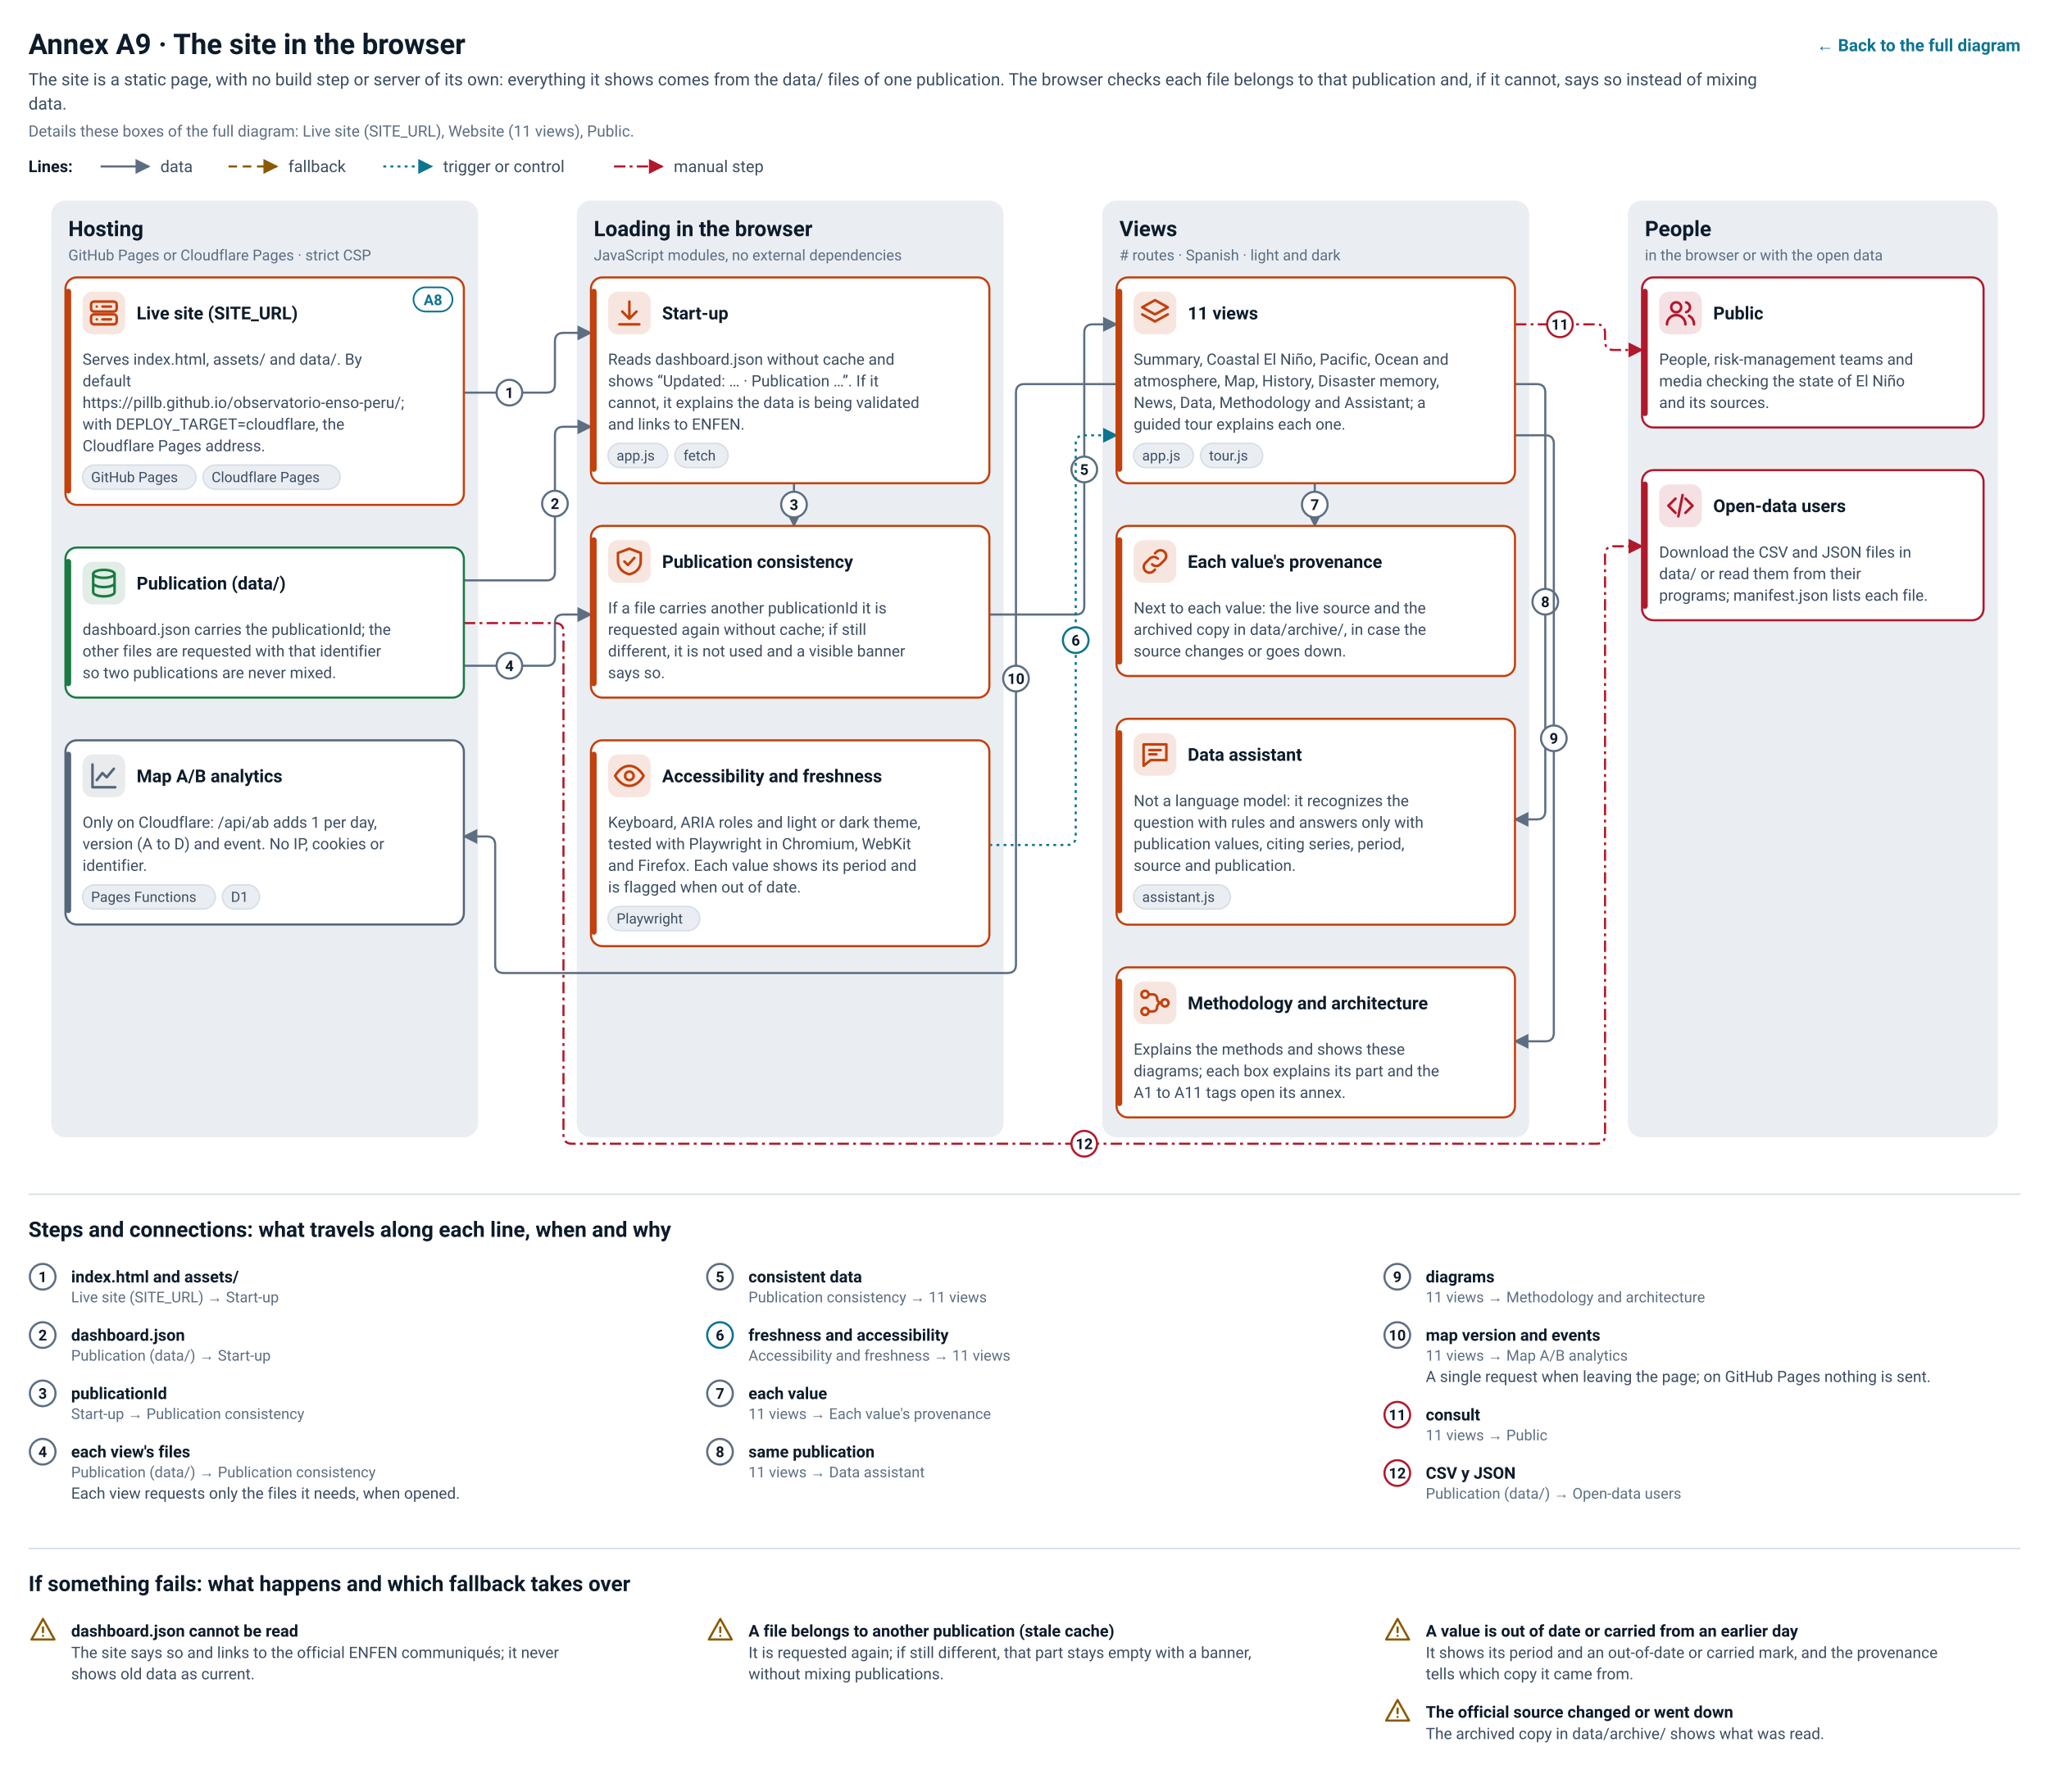
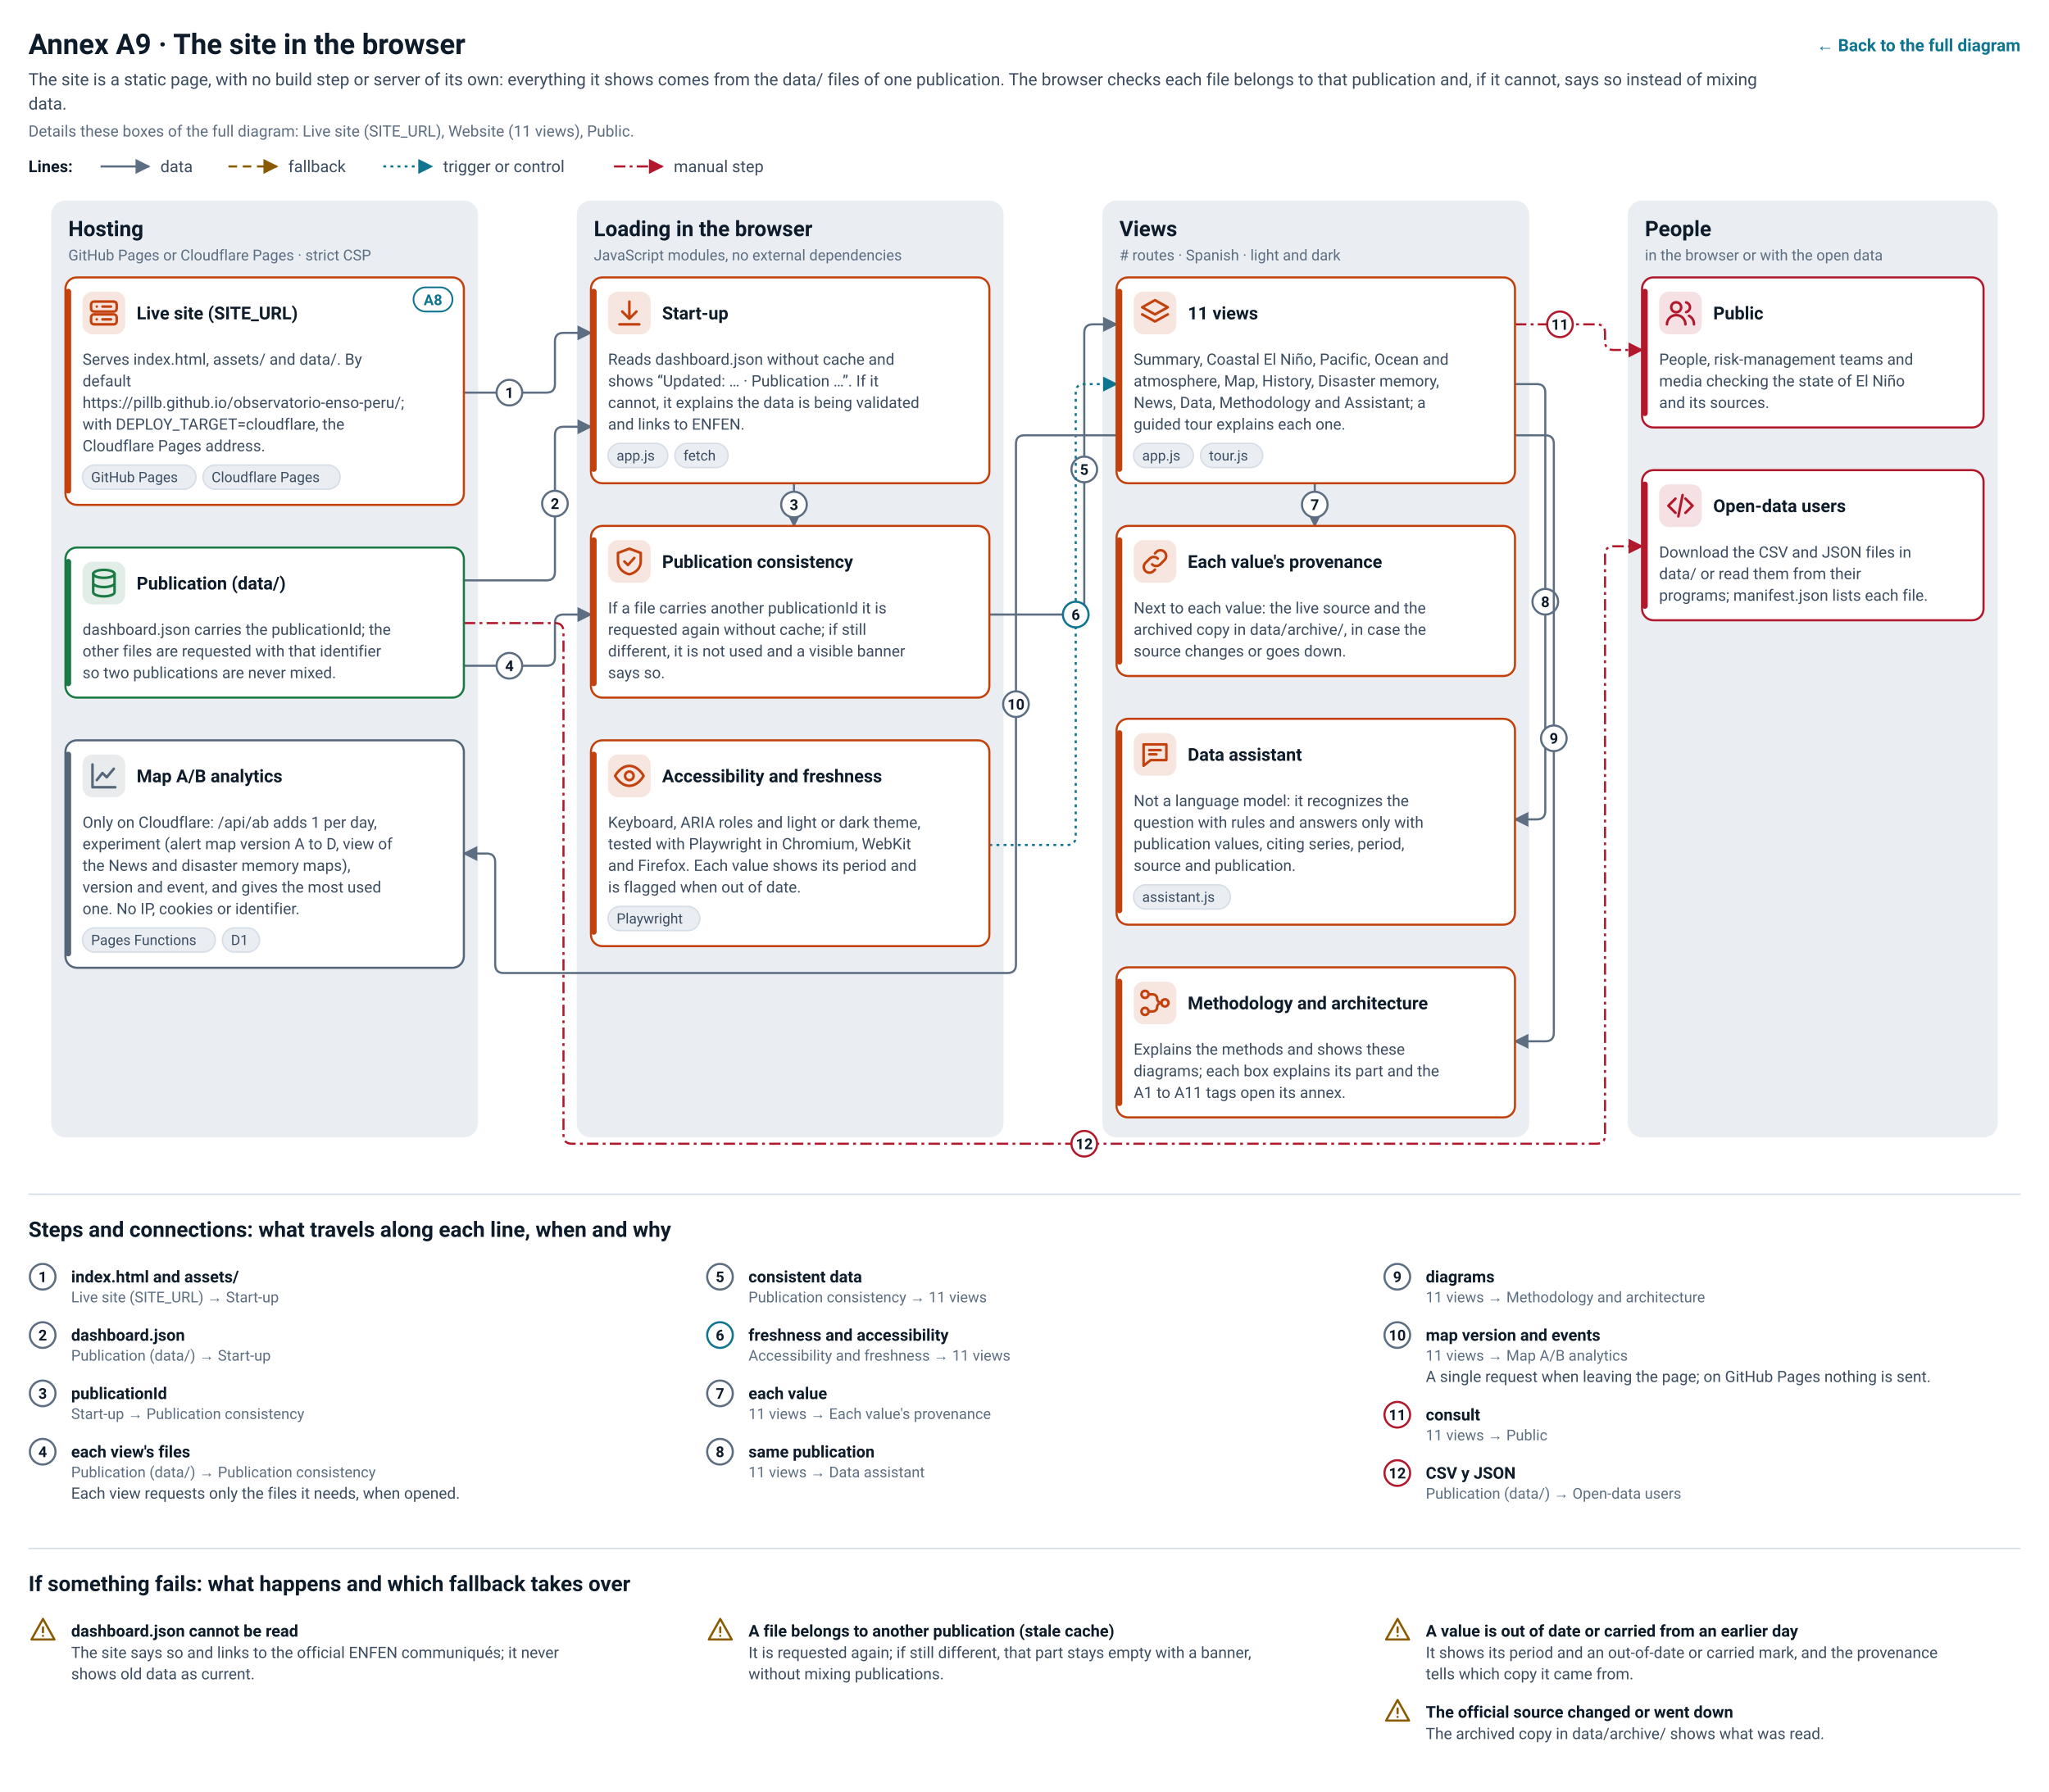
<svg xmlns="http://www.w3.org/2000/svg" viewBox="0 0 1440 1259.5" role="img" aria-labelledby="a9-t a9-d" font-family="system-ui, -apple-system, 'Segoe UI', Roboto, Arial, sans-serif">
  <style>
    .ar-node { stroke-width: 1.5; }
    .ar-h { font-weight: 700; }
    .ar-big, .ar-t, .ar-step-n { font-weight: 700; }
    .ar-halo { stroke-width: 5px; stroke-linejoin: round; paint-order: stroke; }
    .ar-badge { stroke-width: 1.5; }
    .ar-rule { stroke-width: 1; }
    .ar-e { fill: none; stroke-width: 1.5; }
    .ar-edge:hover .ar-e, .ar-edge:focus .ar-e { stroke-width: 3; }
    .ar-node-g:hover .ar-node { stroke-width: 3; }
    .ar-tile { fill-opacity: 0.13; }
    .ar-icon, .ar-warn { fill: none; stroke-width: 1.8; stroke-linecap: round; stroke-linejoin: round; }
    .ar-chip { stroke-width: 1; }
    .ar-tag { stroke-width: 1.2; }
    .ar-tag-t, .ar-link { font-weight: 700; }
    .ar-annex { cursor: pointer; }
    .ar-annex:hover .ar-tag, .ar-annex:focus .ar-tag { stroke-width: 2.4; }
    .ar-bg { fill: var(--bg-elev, #ffffff); }
    .ar-col { fill: var(--bg-sunk, #eaeef3); }
    .ar-node { fill: var(--bg-elev, #ffffff); }
    .ar-h, .ar-big, .ar-t { fill: var(--fg, #0d1b2a); }
    .ar-s { fill: var(--fg-2, #3c4d61); }
    .ar-m { fill: var(--fg-3, #5d6e82); }
    .ar-halo { stroke: var(--bg-elev, #ffffff); }
    .ar-badge { fill: var(--bg-elev, #ffffff); }
    .ar-step { fill: var(--brand, #0b4f71); }
    .ar-step-n { fill: var(--bg-elev, #ffffff); }
    .ar-rule { stroke: var(--line, #d5dde7); }
    .ar-chip { fill: var(--bg-sunk, #eaeef3); stroke: var(--line, #d5dde7); }
    .ar-chip-t { fill: var(--fg-2, #3c4d61); }
    .ar-tag { fill: var(--bg-elev, #ffffff); stroke: var(--brand-2, #0e7490); }
    .ar-tag-t, .ar-link { fill: var(--brand-2, #0e7490); }
    .ar-warn { stroke: var(--watch, #8a5a00); }
    .ar-g-sources { stroke: var(--cool, #2166ac); }
    .ar-f-sources { fill: var(--cool, #2166ac); }
    .ar-g-channels { stroke: var(--s2, #0f766e); }
    .ar-f-channels { fill: var(--s2, #0f766e); }
    .ar-g-stores { stroke: var(--watch, #8a5a00); }
    .ar-f-stores { fill: var(--watch, #8a5a00); }
    .ar-g-pipeline { stroke: var(--brand, #0b4f71); }
    .ar-f-pipeline { fill: var(--brand, #0b4f71); }
    .ar-g-publication { stroke: var(--ok, #1b7a43); }
    .ar-f-publication { fill: var(--ok, #1b7a43); }
    .ar-g-site { stroke: var(--s1, #c2410c); }
    .ar-f-site { fill: var(--s1, #c2410c); }
    .ar-g-operations { stroke: var(--na, #55657a); }
    .ar-f-operations { fill: var(--na, #55657a); }
    .ar-g-people { stroke: var(--warm, #b2182b); }
    .ar-f-people { fill: var(--warm, #b2182b); }
    .ar-e-data { stroke: var(--fg-3, #5d6e82); }
    .ar-k-data { fill: var(--fg-3, #5d6e82); }
    .ar-e-fallback { stroke: var(--watch, #8a5a00); }
    .ar-k-fallback { fill: var(--watch, #8a5a00); }
    .ar-e-trigger { stroke: var(--brand-2, #0e7490); }
    .ar-k-trigger { fill: var(--brand-2, #0e7490); }
    .ar-e-control { stroke: var(--brand-2, #0e7490); }
    .ar-k-control { fill: var(--brand-2, #0e7490); }
    .ar-e-human { stroke: var(--warm, #b2182b); }
    .ar-k-human { fill: var(--warm, #b2182b); }
    /* abierto solo, sigue el tema del sistema; dentro del sitio mandan las variables del tema */
    @media (prefers-color-scheme: dark) {
      :root:not([data-theme='light']) .ar-bg { fill: var(--bg-elev, #0f1c2b); }
      :root:not([data-theme='light']) .ar-col { fill: var(--bg-sunk, #0b1622); }
      :root:not([data-theme='light']) .ar-node { fill: var(--bg-elev, #0f1c2b); }
      :root:not([data-theme='light']) .ar-h, :root:not([data-theme='light']) .ar-big, :root:not([data-theme='light']) .ar-t { fill: var(--fg, #e3ebf3); }
      :root:not([data-theme='light']) .ar-s { fill: var(--fg-2, #b4c2d1); }
      :root:not([data-theme='light']) .ar-m { fill: var(--fg-3, #8d9db0); }
      :root:not([data-theme='light']) .ar-halo { stroke: var(--bg-elev, #0f1c2b); }
      :root:not([data-theme='light']) .ar-badge { fill: var(--bg-elev, #0f1c2b); }
      :root:not([data-theme='light']) .ar-step { fill: var(--brand, #5cc3e6); }
      :root:not([data-theme='light']) .ar-step-n { fill: var(--bg-elev, #0f1c2b); }
      :root:not([data-theme='light']) .ar-rule { stroke: var(--line, #22344a); }
      :root:not([data-theme='light']) .ar-chip { fill: var(--bg-sunk, #0b1622); stroke: var(--line, #22344a); }
      :root:not([data-theme='light']) .ar-chip-t { fill: var(--fg-2, #b4c2d1); }
      :root:not([data-theme='light']) .ar-tag { fill: var(--bg-elev, #0f1c2b); stroke: var(--brand-2, #38bdf8); }
      :root:not([data-theme='light']) .ar-tag-t, :root:not([data-theme='light']) .ar-link { fill: var(--brand-2, #38bdf8); }
      :root:not([data-theme='light']) .ar-warn { stroke: var(--watch, #f3c15b); }
      :root:not([data-theme='light']) .ar-g-sources { stroke: var(--cool, #6cb2e6); }
      :root:not([data-theme='light']) .ar-f-sources { fill: var(--cool, #6cb2e6); }
      :root:not([data-theme='light']) .ar-g-channels { stroke: var(--s2, #5eead4); }
      :root:not([data-theme='light']) .ar-f-channels { fill: var(--s2, #5eead4); }
      :root:not([data-theme='light']) .ar-g-stores { stroke: var(--watch, #f3c15b); }
      :root:not([data-theme='light']) .ar-f-stores { fill: var(--watch, #f3c15b); }
      :root:not([data-theme='light']) .ar-g-pipeline { stroke: var(--brand, #5cc3e6); }
      :root:not([data-theme='light']) .ar-f-pipeline { fill: var(--brand, #5cc3e6); }
      :root:not([data-theme='light']) .ar-g-publication { stroke: var(--ok, #5fd08f); }
      :root:not([data-theme='light']) .ar-f-publication { fill: var(--ok, #5fd08f); }
      :root:not([data-theme='light']) .ar-g-site { stroke: var(--s1, #fb923c); }
      :root:not([data-theme='light']) .ar-f-site { fill: var(--s1, #fb923c); }
      :root:not([data-theme='light']) .ar-g-operations { stroke: var(--na, #9aabbf); }
      :root:not([data-theme='light']) .ar-f-operations { fill: var(--na, #9aabbf); }
      :root:not([data-theme='light']) .ar-g-people { stroke: var(--warm, #f4795f); }
      :root:not([data-theme='light']) .ar-f-people { fill: var(--warm, #f4795f); }
      :root:not([data-theme='light']) .ar-e-data { stroke: var(--fg-3, #8d9db0); }
      :root:not([data-theme='light']) .ar-k-data { fill: var(--fg-3, #8d9db0); }
      :root:not([data-theme='light']) .ar-e-fallback { stroke: var(--watch, #f3c15b); }
      :root:not([data-theme='light']) .ar-k-fallback { fill: var(--watch, #f3c15b); }
      :root:not([data-theme='light']) .ar-e-trigger { stroke: var(--brand-2, #38bdf8); }
      :root:not([data-theme='light']) .ar-k-trigger { fill: var(--brand-2, #38bdf8); }
      :root:not([data-theme='light']) .ar-e-control { stroke: var(--brand-2, #38bdf8); }
      :root:not([data-theme='light']) .ar-k-control { fill: var(--brand-2, #38bdf8); }
      :root:not([data-theme='light']) .ar-e-human { stroke: var(--warm, #f4795f); }
      :root:not([data-theme='light']) .ar-k-human { fill: var(--warm, #f4795f); }
    }
  </style>
  <defs>
    <marker id="a9-m-data" viewBox="0 0 10 10" refX="9" refY="5" markerWidth="7" markerHeight="7" orient="auto-start-reverse">
      <path class="ar-k-data" d="M0 0L10 5L0 10z" />
    </marker>
    <marker id="a9-m-fallback" viewBox="0 0 10 10" refX="9" refY="5" markerWidth="7" markerHeight="7" orient="auto-start-reverse">
      <path class="ar-k-fallback" d="M0 0L10 5L0 10z" />
    </marker>
    <marker id="a9-m-trigger" viewBox="0 0 10 10" refX="9" refY="5" markerWidth="7" markerHeight="7" orient="auto-start-reverse">
      <path class="ar-k-trigger" d="M0 0L10 5L0 10z" />
    </marker>
    <marker id="a9-m-control" viewBox="0 0 10 10" refX="9" refY="5" markerWidth="7" markerHeight="7" orient="auto-start-reverse">
      <path class="ar-k-control" d="M0 0L10 5L0 10z" />
    </marker>
    <marker id="a9-m-human" viewBox="0 0 10 10" refX="9" refY="5" markerWidth="7" markerHeight="7" orient="auto-start-reverse">
      <path class="ar-k-human" d="M0 0L10 5L0 10z" />
    </marker>
  </defs>
  <rect class="ar-bg" x="0" y="0" width="1440" height="1259.5" rx="14" />
  <text class="ar-big" x="20" y="38" font-size="20">Annex A9 · The site in the browser</text>
  <a class="ar-annex" href="../arquitectura-en.svg" data-annex="full">
    <text class="ar-link" x="1420" y="36" font-size="12" text-anchor="end">← Back to the full diagram</text>
  </a>
  <text class="ar-s" x="20" y="60" font-size="12">The site is a static page, with no build step or server of its own: everything it shows comes from the data/ files of one publication. The browser checks each file belongs to that publication and, if it cannot, says so instead of mixing</text>
  <text class="ar-s" x="20" y="77" font-size="12">data.</text>
  <text class="ar-m" x="20" y="96" font-size="11">Details these boxes of the full diagram: Live site (SITE_URL), Website (11 views), Public.</text>
  <text class="ar-t" x="20" y="121" font-size="11.5">Lines:</text>
  <path class="ar-e ar-e-data" d="M70.7 117 L104.7 117" marker-end="url(#a9-m-data)" />
  <text class="ar-s" x="112.7" y="121" font-size="11.5">data</text>
  <path class="ar-e ar-e-fallback" d="M160.6 117 L194.6 117" stroke-dasharray="6 4" marker-end="url(#a9-m-fallback)" />
  <text class="ar-s" x="202.6" y="121" font-size="11.5">fallback</text>
  <path class="ar-e ar-e-trigger" d="M269.4 117 L303.4 117" stroke-dasharray="2 3" marker-end="url(#a9-m-trigger)" />
  <text class="ar-s" x="311.4" y="121" font-size="11.5">trigger or control</text>
  <path class="ar-e ar-e-human" d="M431.5 117 L465.5 117" stroke-dasharray="8 3 2 3" marker-end="url(#a9-m-human)" />
  <text class="ar-s" x="473.5" y="121" font-size="11.5">manual step</text>
  <rect class="ar-col" x="36" y="141" width="300" height="658.5" rx="10" />
  <text class="ar-h" x="48" y="166" font-size="15">Hosting</text>
  <text class="ar-m" x="48" y="183" font-size="10.5">GitHub Pages or Cloudflare Pages · strict CSP</text>
  <rect class="ar-col" x="405.3" y="141" width="300" height="658.5" rx="10" />
  <text class="ar-h" x="417.3" y="166" font-size="15">Loading in the browser</text>
  <text class="ar-m" x="417.3" y="183" font-size="10.5">JavaScript modules, no external dependencies</text>
  <rect class="ar-col" x="774.7" y="141" width="300" height="658.5" rx="10" />
  <text class="ar-h" x="786.7" y="166" font-size="15">Views</text>
  <text class="ar-m" x="786.7" y="183" font-size="10.5"># routes · Spanish · light and dark</text>
  <rect class="ar-col" x="1144" y="141" width="260" height="658.5" rx="10" />
  <text class="ar-h" x="1156" y="166" font-size="15">People</text>
  <text class="ar-m" x="1156" y="183" font-size="10.5">in the browser or with the open data</text>
  <g class="ar-edge" id="a9-e-1" data-edge="1" data-from="hosting" data-to="boot" tabindex="0">
    <path class="ar-e ar-e-data" d="M326 276 L384 276 Q390 276 390 270 L390 240 Q390 234 396 234 L415.3 234" marker-end="url(#a9-m-data)" />
    <circle class="ar-badge ar-e-data" cx="358" cy="276" r="9" />
    <text class="ar-t" x="358" y="279.8" font-size="10.5" text-anchor="middle">1</text>
  </g>
  <g class="ar-edge" id="a9-e-2" data-edge="2" data-from="data" data-to="boot" tabindex="0">
    <path class="ar-e ar-e-data" d="M326 408 L384 408 Q390 408 390 402 L390 306 Q390 300 396 300 L415.3 300" marker-end="url(#a9-m-data)" />
    <circle class="ar-badge ar-e-data" cx="390" cy="354" r="9" />
    <text class="ar-t" x="390" y="357.8" font-size="10.5" text-anchor="middle">2</text>
  </g>
  <g class="ar-edge" id="a9-e-3" data-edge="3" data-from="boot" data-to="checks" tabindex="0">
    <path class="ar-e ar-e-data" d="M558 339.7 L558 369.7" marker-end="url(#a9-m-data)" />
    <circle class="ar-badge ar-e-data" cx="558" cy="354.7" r="9" />
    <text class="ar-t" x="558" y="358.5" font-size="10.5" text-anchor="middle">3</text>
  </g>
  <g class="ar-edge" id="a9-e-4" data-edge="4" data-from="data" data-to="checks" tabindex="0">
    <path class="ar-e ar-e-data" d="M326 468 L384 468 Q390 468 390 462 L390 438 Q390 432 396 432 L415.3 432" marker-end="url(#a9-m-data)" />
    <circle class="ar-badge ar-e-data" cx="358" cy="468" r="9" />
    <text class="ar-t" x="358" y="471.8" font-size="10.5" text-anchor="middle">4</text>
  </g>
  <g class="ar-edge" id="a9-e-5" data-edge="5" data-from="checks" data-to="views" tabindex="0">
    <path class="ar-e ar-e-data" d="M695.3 432 L756 432 Q762 432 762 426 L762 234 Q762 228 768 228 L784.7 228" marker-end="url(#a9-m-data)" />
    <circle class="ar-badge ar-e-data" cx="762" cy="330" r="9" />
    <text class="ar-t" x="762" y="333.8" font-size="10.5" text-anchor="middle">5</text>
  </g>
  <g class="ar-edge" id="a9-e-6" data-edge="6" data-from="a11y" data-to="views" tabindex="0">
-     <path class="ar-e ar-e-control" d="M695.3 594 L750 594 Q756 594 756 588 L756 312 Q756 306 762 306 L784.7 306" stroke-dasharray="2 3" marker-end="url(#a9-m-control)" />
-     <circle class="ar-badge ar-e-control" cx="756" cy="450" r="9" />
-     <text class="ar-t" x="756" y="453.8" font-size="10.5" text-anchor="middle">6</text>
+     <path class="ar-e ar-e-control" d="M695.3 594 L750 594 Q756 594 756 588 L756 276 Q756 270 762 270 L784.7 270" stroke-dasharray="2 3" marker-end="url(#a9-m-control)" />
+     <circle class="ar-badge ar-e-control" cx="756" cy="432" r="9" />
+     <text class="ar-t" x="756" y="435.8" font-size="10.5" text-anchor="middle">6</text>
  </g>
  <g class="ar-edge" id="a9-e-7" data-edge="7" data-from="views" data-to="provenance" tabindex="0">
    <path class="ar-e ar-e-data" d="M924 339.7 L924 369.7" marker-end="url(#a9-m-data)" />
    <circle class="ar-badge ar-e-data" cx="924" cy="354.7" r="9" />
    <text class="ar-t" x="924" y="358.5" font-size="10.5" text-anchor="middle">7</text>
  </g>
  <g class="ar-edge" id="a9-e-8" data-edge="8" data-from="views" data-to="assistant" tabindex="0">
    <path class="ar-e ar-e-data" d="M1064.7 270 L1080 270 Q1086 270 1086 276 L1086 570 Q1086 576 1080 576 L1064.7 576" marker-end="url(#a9-m-data)" />
    <circle class="ar-badge ar-e-data" cx="1086" cy="423" r="9" />
    <text class="ar-t" x="1086" y="426.8" font-size="10.5" text-anchor="middle">8</text>
  </g>
  <g class="ar-edge" id="a9-e-9" data-edge="9" data-from="views" data-to="method" tabindex="0">
    <path class="ar-e ar-e-data" d="M1064.7 306 L1086 306 Q1092 306 1092 312 L1092 726 Q1092 732 1086 732 L1064.7 732" marker-end="url(#a9-m-data)" />
    <circle class="ar-badge ar-e-data" cx="1092" cy="519" r="9" />
    <text class="ar-t" x="1092" y="522.8" font-size="10.5" text-anchor="middle">9</text>
  </g>
  <g class="ar-edge" id="a9-e-10" data-edge="10" data-from="views" data-to="ab" tabindex="0">
-     <path class="ar-e ar-e-data" d="M784.7 270 L720 270 Q714 270 714 276 L714 678 Q714 684 708 684 L354 684 Q348 684 348 678 L348 594 Q348 588 342 588 L326 588" marker-end="url(#a9-m-data)" />
-     <circle class="ar-badge ar-e-data" cx="714" cy="477" r="9" />
-     <text class="ar-t" x="714" y="480.8" font-size="10.5" text-anchor="middle">10</text>
+     <path class="ar-e ar-e-data" d="M784.7 306 L720 306 Q714 306 714 312 L714 678 Q714 684 708 684 L354 684 Q348 684 348 678 L348 606 Q348 600 342 600 L326 600" marker-end="url(#a9-m-data)" />
+     <circle class="ar-badge ar-e-data" cx="714" cy="495" r="9" />
+     <text class="ar-t" x="714" y="498.8" font-size="10.5" text-anchor="middle">10</text>
  </g>
  <g class="ar-edge" id="a9-e-11" data-edge="11" data-from="views" data-to="public" tabindex="0">
    <path class="ar-e ar-e-human" d="M1064.7 228 L1122 228 Q1128 228 1128 234 L1128 240 Q1128 246 1134 246 L1154 246" stroke-dasharray="8 3 2 3" marker-end="url(#a9-m-human)" />
    <circle class="ar-badge ar-e-human" cx="1096.3" cy="228" r="9" />
    <text class="ar-t" x="1096.3" y="231.8" font-size="10.5" text-anchor="middle">11</text>
  </g>
  <g class="ar-edge" id="a9-e-12" data-edge="12" data-from="data" data-to="open-data" tabindex="0">
    <path class="ar-e ar-e-human" d="M326 438 L390 438 Q396 438 396 444 L396 798 Q396 804 402 804 L1122 804 Q1128 804 1128 798 L1128 390 Q1128 384 1134 384 L1154 384" stroke-dasharray="8 3 2 3" marker-end="url(#a9-m-human)" />
    <circle class="ar-badge ar-e-human" cx="762" cy="804" r="9" />
    <text class="ar-t" x="762" y="807.8" font-size="10.5" text-anchor="middle">12</text>
  </g>
  <g class="ar-node-g" id="a9-n-hosting" data-node="hosting">
    <rect class="ar-node ar-g-site" x="46" y="195" width="280" height="159.9" rx="8" />
    <rect class="ar-f-site" x="46" y="203" width="4" height="143.9" rx="2" />
    <rect class="ar-tile ar-f-site" x="58" y="205" width="30" height="30" rx="7" />
    <g class="ar-icon ar-g-site" transform="translate(61 208)">
      <rect x="3" y="4" width="18" height="7" rx="2" />
      <rect x="3" y="13" width="18" height="7" rx="2" />
      <path d="M7 7.5h.01M7 16.5h.01M11 7.5h6M11 16.5h6" />
    </g>
    <text class="ar-t" x="96" y="224.5" font-size="12.5">Live site (SITE_URL)</text>
    <text class="ar-s" x="58" y="256.4" font-size="11">Serves index.html, assets/ and data/. By</text>
    <text class="ar-s" x="58" y="271.6" font-size="11">default</text>
    <text class="ar-s" x="58" y="286.8" font-size="11">https://pillb.github.io/observatorio-enso-peru/;</text>
    <text class="ar-s" x="58" y="302" font-size="11">with DEPLOY_TARGET=cloudflare, the</text>
    <text class="ar-s" x="58" y="317.2" font-size="11">Cloudflare Pages address.</text>
    <rect class="ar-chip" x="58" y="326.9" width="79.7" height="17" rx="8.5" />
    <text class="ar-chip-t" x="64" y="338.9" font-size="10">GitHub Pages</text>
    <rect class="ar-chip" x="142.7" y="326.9" width="96.3" height="17" rx="8.5" />
    <text class="ar-chip-t" x="148.7" y="338.9" font-size="10">Cloudflare Pages</text>
    <a class="ar-annex" href="a8-en.svg" data-annex="a8">
      <rect class="ar-tag" x="290.6" y="202" width="27.4" height="17" rx="8.5" />
      <text class="ar-tag-t" x="304.3" y="214.5" font-size="10.5" text-anchor="middle">A8</text>
    </a>
  </g>
  <g class="ar-node-g" id="a9-n-data" data-node="data">
    <rect class="ar-node ar-g-publication" x="46" y="384.9" width="280" height="105.5" rx="8" />
    <rect class="ar-f-publication" x="46" y="392.9" width="4" height="89.5" rx="2" />
    <rect class="ar-tile ar-f-publication" x="58" y="394.9" width="30" height="30" rx="7" />
    <g class="ar-icon ar-g-publication" transform="translate(61 397.9)">
      <ellipse cx="12" cy="5.5" rx="7.5" ry="2.8" />
      <path d="M4.5 5.5v13c0 1.5 3.4 2.8 7.5 2.8s7.5-1.3 7.5-2.8v-13M4.5 12c0 1.5 3.4 2.8 7.5 2.8s7.5-1.3 7.5-2.8" />
    </g>
    <text class="ar-t" x="96" y="414.4" font-size="12.5">Publication (data/)</text>
    <text class="ar-s" x="58" y="446.3" font-size="11">dashboard.json carries the publicationId; the</text>
    <text class="ar-s" x="58" y="461.5" font-size="11">other files are requested with that identifier</text>
    <text class="ar-s" x="58" y="476.7" font-size="11">so two publications are never mixed.</text>
  </g>
  <g class="ar-node-g" id="a9-n-ab" data-node="ab">
-     <rect class="ar-node ar-g-operations" x="46" y="520.4" width="280" height="129.5" rx="8" />
-     <rect class="ar-f-operations" x="46" y="528.4" width="4" height="113.5" rx="2" />
+     <rect class="ar-node ar-g-operations" x="46" y="520.4" width="280" height="159.9" rx="8" />
+     <rect class="ar-f-operations" x="46" y="528.4" width="4" height="143.9" rx="2" />
    <rect class="ar-tile ar-f-operations" x="58" y="530.4" width="30" height="30" rx="7" />
    <g class="ar-icon ar-g-operations" transform="translate(61 533.4)">
      <path d="M4 4v16h16" />
      <path d="M7 15l4-5 3 3 5-6" />
    </g>
    <text class="ar-t" x="96" y="549.9" font-size="12.5">Map A/B analytics</text>
    <text class="ar-s" x="58" y="581.9" font-size="11">Only on Cloudflare: /api/ab adds 1 per day,</text>
-     <text class="ar-s" x="58" y="597" font-size="11">version (A to D) and event. No IP, cookies or</text>
-     <text class="ar-s" x="58" y="612.2" font-size="11">identifier.</text>
-     <rect class="ar-chip" x="58" y="622" width="93.3" height="17" rx="8.5" />
-     <text class="ar-chip-t" x="64" y="634" font-size="10">Pages Functions</text>
-     <rect class="ar-chip" x="156.3" y="622" width="26.1" height="17" rx="8.5" />
-     <text class="ar-chip-t" x="162.3" y="634" font-size="10">D1</text>
+     <text class="ar-s" x="58" y="597" font-size="11">experiment (alert map version A to D, view of</text>
+     <text class="ar-s" x="58" y="612.2" font-size="11">the News and disaster memory maps),</text>
+     <text class="ar-s" x="58" y="627.4" font-size="11">version and event, and gives the most used</text>
+     <text class="ar-s" x="58" y="642.6" font-size="11">one. No IP, cookies or identifier.</text>
+     <rect class="ar-chip" x="58" y="652.3" width="93.3" height="17" rx="8.5" />
+     <text class="ar-chip-t" x="64" y="664.3" font-size="10">Pages Functions</text>
+     <rect class="ar-chip" x="156.3" y="652.3" width="26.1" height="17" rx="8.5" />
+     <text class="ar-chip-t" x="162.3" y="664.3" font-size="10">D1</text>
  </g>
  <g class="ar-node-g" id="a9-n-boot" data-node="boot">
    <rect class="ar-node ar-g-site" x="415.3" y="195" width="280" height="144.7" rx="8" />
    <rect class="ar-f-site" x="415.3" y="203" width="4" height="128.7" rx="2" />
    <rect class="ar-tile ar-f-site" x="427.3" y="205" width="30" height="30" rx="7" />
    <g class="ar-icon ar-g-site" transform="translate(430.3 208)">
      <path d="M12 4v12M7 11l5 5 5-5M5 20h14" />
    </g>
    <text class="ar-t" x="465.3" y="224.5" font-size="12.5">Start-up</text>
    <text class="ar-s" x="427.3" y="256.4" font-size="11">Reads dashboard.json without cache and</text>
    <text class="ar-s" x="427.3" y="271.6" font-size="11">shows “Updated: … · Publication …”. If it</text>
    <text class="ar-s" x="427.3" y="286.8" font-size="11">cannot, it explains the data is being validated</text>
    <text class="ar-s" x="427.3" y="302" font-size="11">and links to ENFEN.</text>
    <rect class="ar-chip" x="427.3" y="311.7" width="42" height="17" rx="8.5" />
    <text class="ar-chip-t" x="433.3" y="323.7" font-size="10">app.js</text>
    <rect class="ar-chip" x="474.3" y="311.7" width="37.4" height="17" rx="8.5" />
    <text class="ar-chip-t" x="480.3" y="323.7" font-size="10">fetch</text>
  </g>
  <g class="ar-node-g" id="a9-n-checks" data-node="checks">
    <rect class="ar-node ar-g-site" x="415.3" y="369.7" width="280" height="120.7" rx="8" />
    <rect class="ar-f-site" x="415.3" y="377.7" width="4" height="104.7" rx="2" />
    <rect class="ar-tile ar-f-site" x="427.3" y="379.7" width="30" height="30" rx="7" />
    <g class="ar-icon ar-g-site" transform="translate(430.3 382.7)">
      <path d="M12 3l8 3v6c0 4.5-3.4 8-8 9-4.6-1-8-4.5-8-9V6z" />
      <path d="M8.5 12l2.5 2.5 4.5-5" />
    </g>
    <text class="ar-t" x="465.3" y="399.2" font-size="12.5">Publication consistency</text>
    <text class="ar-s" x="427.3" y="431.2" font-size="11">If a file carries another publicationId it is</text>
    <text class="ar-s" x="427.3" y="446.3" font-size="11">requested again without cache; if still</text>
    <text class="ar-s" x="427.3" y="461.5" font-size="11">different, it is not used and a visible banner</text>
    <text class="ar-s" x="427.3" y="476.7" font-size="11">says so.</text>
  </g>
  <g class="ar-node-g" id="a9-n-a11y" data-node="a11y">
    <rect class="ar-node ar-g-site" x="415.3" y="520.4" width="280" height="144.7" rx="8" />
    <rect class="ar-f-site" x="415.3" y="528.4" width="4" height="128.7" rx="2" />
    <rect class="ar-tile ar-f-site" x="427.3" y="530.4" width="30" height="30" rx="7" />
    <g class="ar-icon ar-g-site" transform="translate(430.3 533.4)">
      <path d="M2 12s3.6-7 10-7 10 7 10 7-3.6 7-10 7S2 12 2 12z" />
      <circle cx="12" cy="12" r="3" />
    </g>
    <text class="ar-t" x="465.3" y="549.9" font-size="12.5">Accessibility and freshness</text>
    <text class="ar-s" x="427.3" y="581.9" font-size="11">Keyboard, ARIA roles and light or dark theme,</text>
    <text class="ar-s" x="427.3" y="597" font-size="11">tested with Playwright in Chromium, WebKit</text>
    <text class="ar-s" x="427.3" y="612.2" font-size="11">and Firefox. Each value shows its period and</text>
    <text class="ar-s" x="427.3" y="627.4" font-size="11">is flagged when out of date.</text>
    <rect class="ar-chip" x="427.3" y="637.2" width="64.5" height="17" rx="8.5" />
    <text class="ar-chip-t" x="433.3" y="649.2" font-size="10">Playwright</text>
  </g>
  <g class="ar-node-g" id="a9-n-views" data-node="views">
    <rect class="ar-node ar-g-site" x="784.7" y="195" width="280" height="144.7" rx="8" />
    <rect class="ar-f-site" x="784.7" y="203" width="4" height="128.7" rx="2" />
    <rect class="ar-tile ar-f-site" x="796.7" y="205" width="30" height="30" rx="7" />
    <g class="ar-icon ar-g-site" transform="translate(799.7 208)">
      <path d="M12 3l9 5-9 5-9-5z" />
      <path d="M3 13l9 5 9-5" />
    </g>
    <text class="ar-t" x="834.7" y="224.5" font-size="12.5">11 views</text>
    <text class="ar-s" x="796.7" y="256.4" font-size="11">Summary, Coastal El Niño, Pacific, Ocean and</text>
    <text class="ar-s" x="796.7" y="271.6" font-size="11">atmosphere, Map, History, Disaster memory,</text>
    <text class="ar-s" x="796.7" y="286.8" font-size="11">News, Data, Methodology and Assistant; a</text>
    <text class="ar-s" x="796.7" y="302" font-size="11">guided tour explains each one.</text>
    <rect class="ar-chip" x="796.7" y="311.7" width="42" height="17" rx="8.5" />
    <text class="ar-chip-t" x="802.7" y="323.7" font-size="10">app.js</text>
    <rect class="ar-chip" x="843.7" y="311.7" width="43.7" height="17" rx="8.5" />
    <text class="ar-chip-t" x="849.7" y="323.7" font-size="10">tour.js</text>
  </g>
  <g class="ar-node-g" id="a9-n-provenance" data-node="provenance">
    <rect class="ar-node ar-g-site" x="784.7" y="369.7" width="280" height="105.5" rx="8" />
    <rect class="ar-f-site" x="784.7" y="377.7" width="4" height="89.5" rx="2" />
    <rect class="ar-tile ar-f-site" x="796.7" y="379.7" width="30" height="30" rx="7" />
    <g class="ar-icon ar-g-site" transform="translate(799.7 382.7)">
      <path d="M10 14a4 4 0 0 0 5.7 0l3-3a4 4 0 0 0-5.7-5.7l-1 1" />
      <path d="M14 10a4 4 0 0 0-5.7 0l-3 3a4 4 0 0 0 5.7 5.7l1-1" />
    </g>
    <text class="ar-t" x="834.7" y="399.2" font-size="12.5">Each value's provenance</text>
    <text class="ar-s" x="796.7" y="431.2" font-size="11">Next to each value: the live source and the</text>
    <text class="ar-s" x="796.7" y="446.3" font-size="11">archived copy in data/archive/, in case the</text>
    <text class="ar-s" x="796.7" y="461.5" font-size="11">source changes or goes down.</text>
  </g>
  <g class="ar-node-g" id="a9-n-assistant" data-node="assistant">
    <rect class="ar-node ar-g-site" x="784.7" y="505.3" width="280" height="144.7" rx="8" />
    <rect class="ar-f-site" x="784.7" y="513.3" width="4" height="128.7" rx="2" />
    <rect class="ar-tile ar-f-site" x="796.7" y="515.3" width="30" height="30" rx="7" />
    <g class="ar-icon ar-g-site" transform="translate(799.7 518.3)">
      <path d="M4 5h16v11H9l-5 4z" />
      <path d="M8 9h8M8 12h5" />
    </g>
    <text class="ar-t" x="834.7" y="534.8" font-size="12.5">Data assistant</text>
    <text class="ar-s" x="796.7" y="566.7" font-size="11">Not a language model: it recognizes the</text>
    <text class="ar-s" x="796.7" y="581.9" font-size="11">question with rules and answers only with</text>
    <text class="ar-s" x="796.7" y="597" font-size="11">publication values, citing series, period,</text>
    <text class="ar-s" x="796.7" y="612.2" font-size="11">source and publication.</text>
    <rect class="ar-chip" x="796.7" y="622" width="68" height="17" rx="8.5" />
    <text class="ar-chip-t" x="802.7" y="634" font-size="10">assistant.js</text>
  </g>
  <g class="ar-node-g" id="a9-n-method" data-node="method">
    <rect class="ar-node ar-g-site" x="784.7" y="680" width="280" height="105.5" rx="8" />
    <rect class="ar-f-site" x="784.7" y="688" width="4" height="89.5" rx="2" />
    <rect class="ar-tile ar-f-site" x="796.7" y="690" width="30" height="30" rx="7" />
    <g class="ar-icon ar-g-site" transform="translate(799.7 693)">
      <circle cx="5" cy="6" r="2.5" />
      <circle cx="5" cy="18" r="2.5" />
      <circle cx="19" cy="12" r="2.5" />
      <path d="M7.5 6h3a3 3 0 0 1 3 3v0a3 3 0 0 0 3 3M7.5 18h3a3 3 0 0 0 3-3v0a3 3 0 0 1 3-3" />
    </g>
    <text class="ar-t" x="834.7" y="709.5" font-size="12.5">Methodology and architecture</text>
    <text class="ar-s" x="796.7" y="741.4" font-size="11">Explains the methods and shows these</text>
    <text class="ar-s" x="796.7" y="756.6" font-size="11">diagrams; each box explains its part and the</text>
    <text class="ar-s" x="796.7" y="771.8" font-size="11">A1 to A11 tags open its annex.</text>
  </g>
  <g class="ar-node-g" id="a9-n-public" data-node="public">
    <rect class="ar-node ar-g-people" x="1154" y="195" width="240" height="105.5" rx="8" />
    <rect class="ar-f-people" x="1154" y="203" width="4" height="89.5" rx="2" />
    <rect class="ar-tile ar-f-people" x="1166" y="205" width="30" height="30" rx="7" />
    <g class="ar-icon ar-g-people" transform="translate(1169 208)">
      <circle cx="9" cy="8" r="3.5" />
      <path d="M2.5 20a6.5 6.5 0 0 1 13 0M16 4.6a3.5 3.5 0 0 1 0 6.8M18 14a6.5 6.5 0 0 1 3.5 6" />
    </g>
    <text class="ar-t" x="1204" y="224.5" font-size="12.5">Public</text>
    <text class="ar-s" x="1166" y="256.4" font-size="11">People, risk-management teams and</text>
    <text class="ar-s" x="1166" y="271.6" font-size="11">media checking the state of El Niño</text>
    <text class="ar-s" x="1166" y="286.8" font-size="11">and its sources.</text>
  </g>
  <g class="ar-node-g" id="a9-n-open-data" data-node="open-data">
    <rect class="ar-node ar-g-people" x="1154" y="330.5" width="240" height="105.5" rx="8" />
    <rect class="ar-f-people" x="1154" y="338.5" width="4" height="89.5" rx="2" />
    <rect class="ar-tile ar-f-people" x="1166" y="340.5" width="30" height="30" rx="7" />
    <g class="ar-icon ar-g-people" transform="translate(1169 343.5)">
      <path d="M8.5 7L3.5 12l5 5M15.5 7l5 5-5 5M13.5 4.5l-3 15" />
    </g>
    <text class="ar-t" x="1204" y="360" font-size="12.5">Open-data users</text>
    <text class="ar-s" x="1166" y="392" font-size="11">Download the CSV and JSON files in</text>
    <text class="ar-s" x="1166" y="407.1" font-size="11">data/ or read them from their</text>
    <text class="ar-s" x="1166" y="422.3" font-size="11">programs; manifest.json lists each file.</text>
  </g>
  <line class="ar-rule" x1="20" y1="839.5" x2="1420" y2="839.5" />
  <text class="ar-h" x="20" y="869.5" font-size="15">Steps and connections: what travels along each line, when and why</text>
  <circle class="ar-badge ar-e-data" cx="30" cy="897.5" r="9" />
  <text class="ar-t" x="30" y="901.3" font-size="10.5" text-anchor="middle">1</text>
  <text class="ar-t" x="50" y="901.5" font-size="11.5">index.html and assets/</text>
  <text class="ar-m" x="50" y="915.5" font-size="10.5">Live site (SITE_URL) → Start-up</text>
  <circle class="ar-badge ar-e-data" cx="30" cy="938.5" r="9" />
  <text class="ar-t" x="30" y="942.3" font-size="10.5" text-anchor="middle">2</text>
  <text class="ar-t" x="50" y="942.5" font-size="11.5">dashboard.json</text>
  <text class="ar-m" x="50" y="956.5" font-size="10.5">Publication (data/) → Start-up</text>
  <circle class="ar-badge ar-e-data" cx="30" cy="979.5" r="9" />
  <text class="ar-t" x="30" y="983.3" font-size="10.5" text-anchor="middle">3</text>
  <text class="ar-t" x="50" y="983.5" font-size="11.5">publicationId</text>
  <text class="ar-m" x="50" y="997.5" font-size="10.5">Start-up → Publication consistency</text>
  <circle class="ar-badge ar-e-data" cx="30" cy="1020.5" r="9" />
  <text class="ar-t" x="30" y="1024.3" font-size="10.5" text-anchor="middle">4</text>
  <text class="ar-t" x="50" y="1024.5" font-size="11.5">each view's files</text>
  <text class="ar-m" x="50" y="1038.5" font-size="10.5">Publication (data/) → Publication consistency</text>
  <text class="ar-s" x="50" y="1053.5" font-size="11">Each view requests only the files it needs, when opened.</text>
  <circle class="ar-badge ar-e-data" cx="506" cy="897.5" r="9" />
  <text class="ar-t" x="506" y="901.3" font-size="10.5" text-anchor="middle">5</text>
  <text class="ar-t" x="526" y="901.5" font-size="11.5">consistent data</text>
  <text class="ar-m" x="526" y="915.5" font-size="10.5">Publication consistency → 11 views</text>
  <circle class="ar-badge ar-e-control" cx="506" cy="938.5" r="9" />
  <text class="ar-t" x="506" y="942.3" font-size="10.5" text-anchor="middle">6</text>
  <text class="ar-t" x="526" y="942.5" font-size="11.5">freshness and accessibility</text>
  <text class="ar-m" x="526" y="956.5" font-size="10.5">Accessibility and freshness → 11 views</text>
  <circle class="ar-badge ar-e-data" cx="506" cy="979.5" r="9" />
  <text class="ar-t" x="506" y="983.3" font-size="10.5" text-anchor="middle">7</text>
  <text class="ar-t" x="526" y="983.5" font-size="11.5">each value</text>
  <text class="ar-m" x="526" y="997.5" font-size="10.5">11 views → Each value's provenance</text>
  <circle class="ar-badge ar-e-data" cx="506" cy="1020.5" r="9" />
  <text class="ar-t" x="506" y="1024.3" font-size="10.5" text-anchor="middle">8</text>
  <text class="ar-t" x="526" y="1024.5" font-size="11.5">same publication</text>
  <text class="ar-m" x="526" y="1038.5" font-size="10.5">11 views → Data assistant</text>
  <circle class="ar-badge ar-e-data" cx="982" cy="897.5" r="9" />
  <text class="ar-t" x="982" y="901.3" font-size="10.5" text-anchor="middle">9</text>
  <text class="ar-t" x="1002" y="901.5" font-size="11.5">diagrams</text>
  <text class="ar-m" x="1002" y="915.5" font-size="10.5">11 views → Methodology and architecture</text>
  <circle class="ar-badge ar-e-data" cx="982" cy="938.5" r="9" />
  <text class="ar-t" x="982" y="942.3" font-size="10.5" text-anchor="middle">10</text>
  <text class="ar-t" x="1002" y="942.5" font-size="11.5">map version and events</text>
  <text class="ar-m" x="1002" y="956.5" font-size="10.5">11 views → Map A/B analytics</text>
  <text class="ar-s" x="1002" y="971.5" font-size="11">A single request when leaving the page; on GitHub Pages nothing is sent.</text>
  <circle class="ar-badge ar-e-human" cx="982" cy="994.5" r="9" />
  <text class="ar-t" x="982" y="998.3" font-size="10.5" text-anchor="middle">11</text>
  <text class="ar-t" x="1002" y="998.5" font-size="11.5">consult</text>
  <text class="ar-m" x="1002" y="1012.5" font-size="10.5">11 views → Public</text>
  <circle class="ar-badge ar-e-human" cx="982" cy="1035.5" r="9" />
  <text class="ar-t" x="982" y="1039.3" font-size="10.5" text-anchor="middle">12</text>
  <text class="ar-t" x="1002" y="1039.5" font-size="11.5">CSV y JSON</text>
  <text class="ar-m" x="1002" y="1053.5" font-size="10.5">Publication (data/) → Open-data users</text>
  <line class="ar-rule" x1="20" y1="1088.5" x2="1420" y2="1088.5" />
  <text class="ar-h" x="20" y="1118.5" font-size="15">If something fails: what happens and which fallback takes over</text>
  <g class="ar-warn" transform="translate(20 1135.5) scale(0.85)">
    <path d="M12 3l9.5 17H2.5z" />
    <path d="M12 10v4M12 17v.01" />
  </g>
  <text class="ar-t" x="50" y="1150.5" font-size="11.5">dashboard.json cannot be read</text>
  <text class="ar-s" x="50" y="1165.5" font-size="11">The site says so and links to the official ENFEN communiqués; it never</text>
  <text class="ar-s" x="50" y="1180.5" font-size="11">shows old data as current.</text>
  <g class="ar-warn" transform="translate(496 1135.5) scale(0.85)">
    <path d="M12 3l9.5 17H2.5z" />
    <path d="M12 10v4M12 17v.01" />
  </g>
  <text class="ar-t" x="526" y="1150.5" font-size="11.5">A file belongs to another publication (stale cache)</text>
  <text class="ar-s" x="526" y="1165.5" font-size="11">It is requested again; if still different, that part stays empty with a banner,</text>
  <text class="ar-s" x="526" y="1180.5" font-size="11">without mixing publications.</text>
  <g class="ar-warn" transform="translate(972 1135.5) scale(0.85)">
    <path d="M12 3l9.5 17H2.5z" />
    <path d="M12 10v4M12 17v.01" />
  </g>
  <text class="ar-t" x="1002" y="1150.5" font-size="11.5">A value is out of date or carried from an earlier day</text>
  <text class="ar-s" x="1002" y="1165.5" font-size="11">It shows its period and an out-of-date or carried mark, and the provenance</text>
  <text class="ar-s" x="1002" y="1180.5" font-size="11">tells which copy it came from.</text>
  <g class="ar-warn" transform="translate(972 1192.5) scale(0.85)">
    <path d="M12 3l9.5 17H2.5z" />
    <path d="M12 10v4M12 17v.01" />
  </g>
  <text class="ar-t" x="1002" y="1207.5" font-size="11.5">The official source changed or went down</text>
  <text class="ar-s" x="1002" y="1222.5" font-size="11">The archived copy in data/archive/ shows what was read.</text>
</svg>
